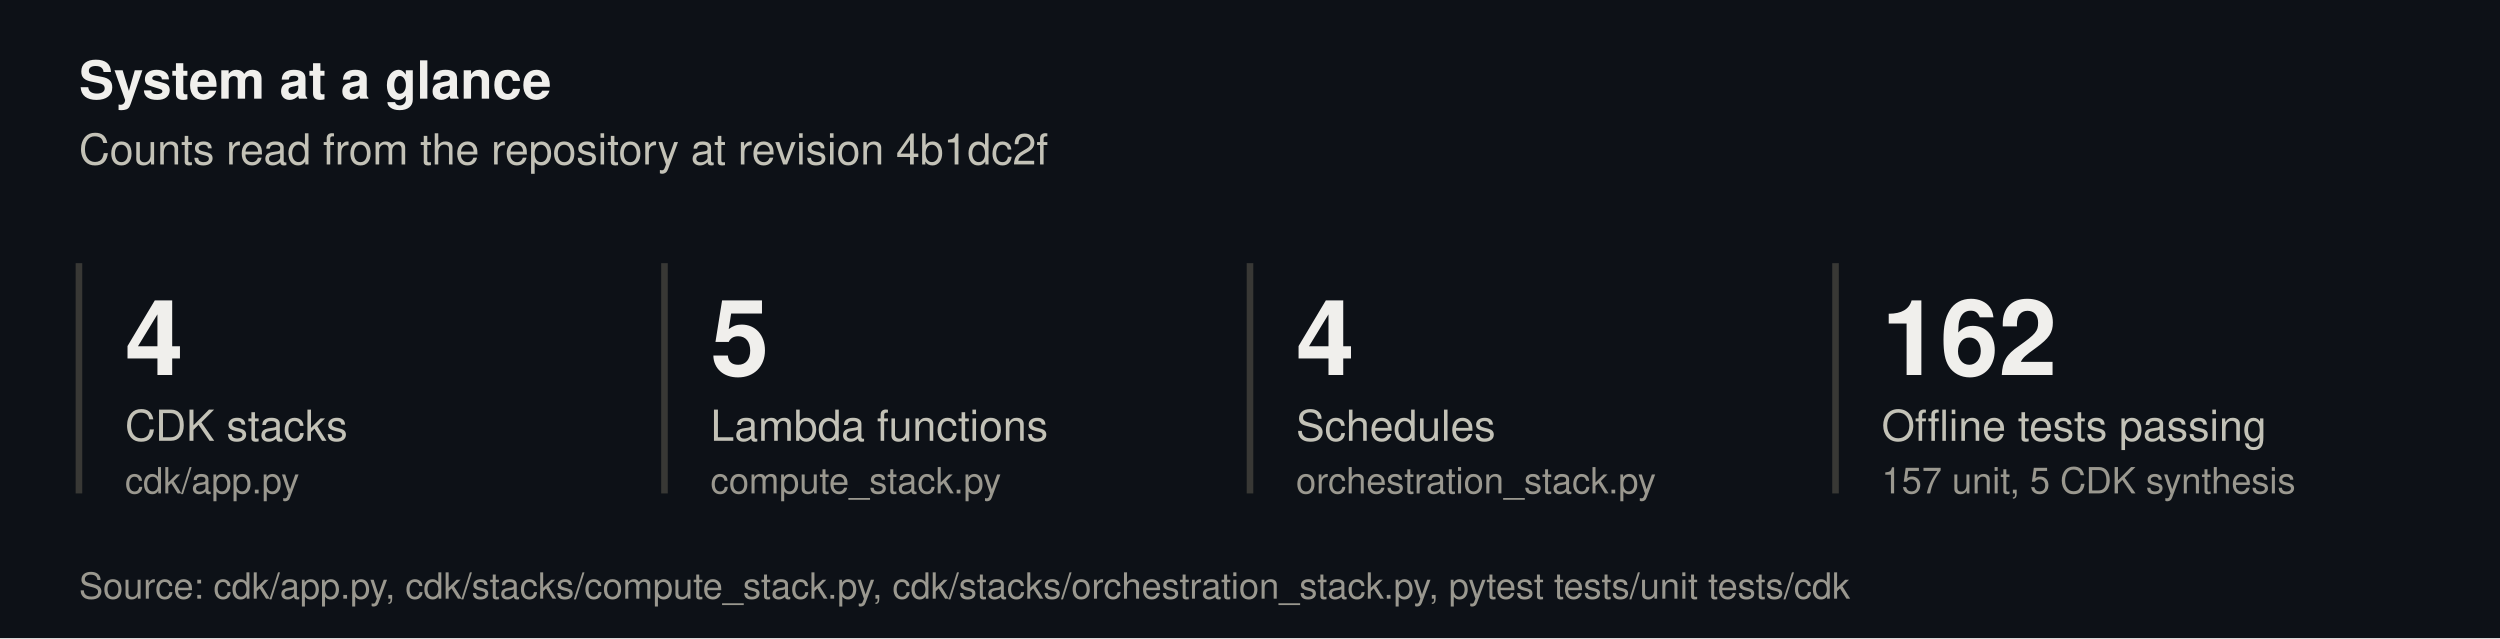
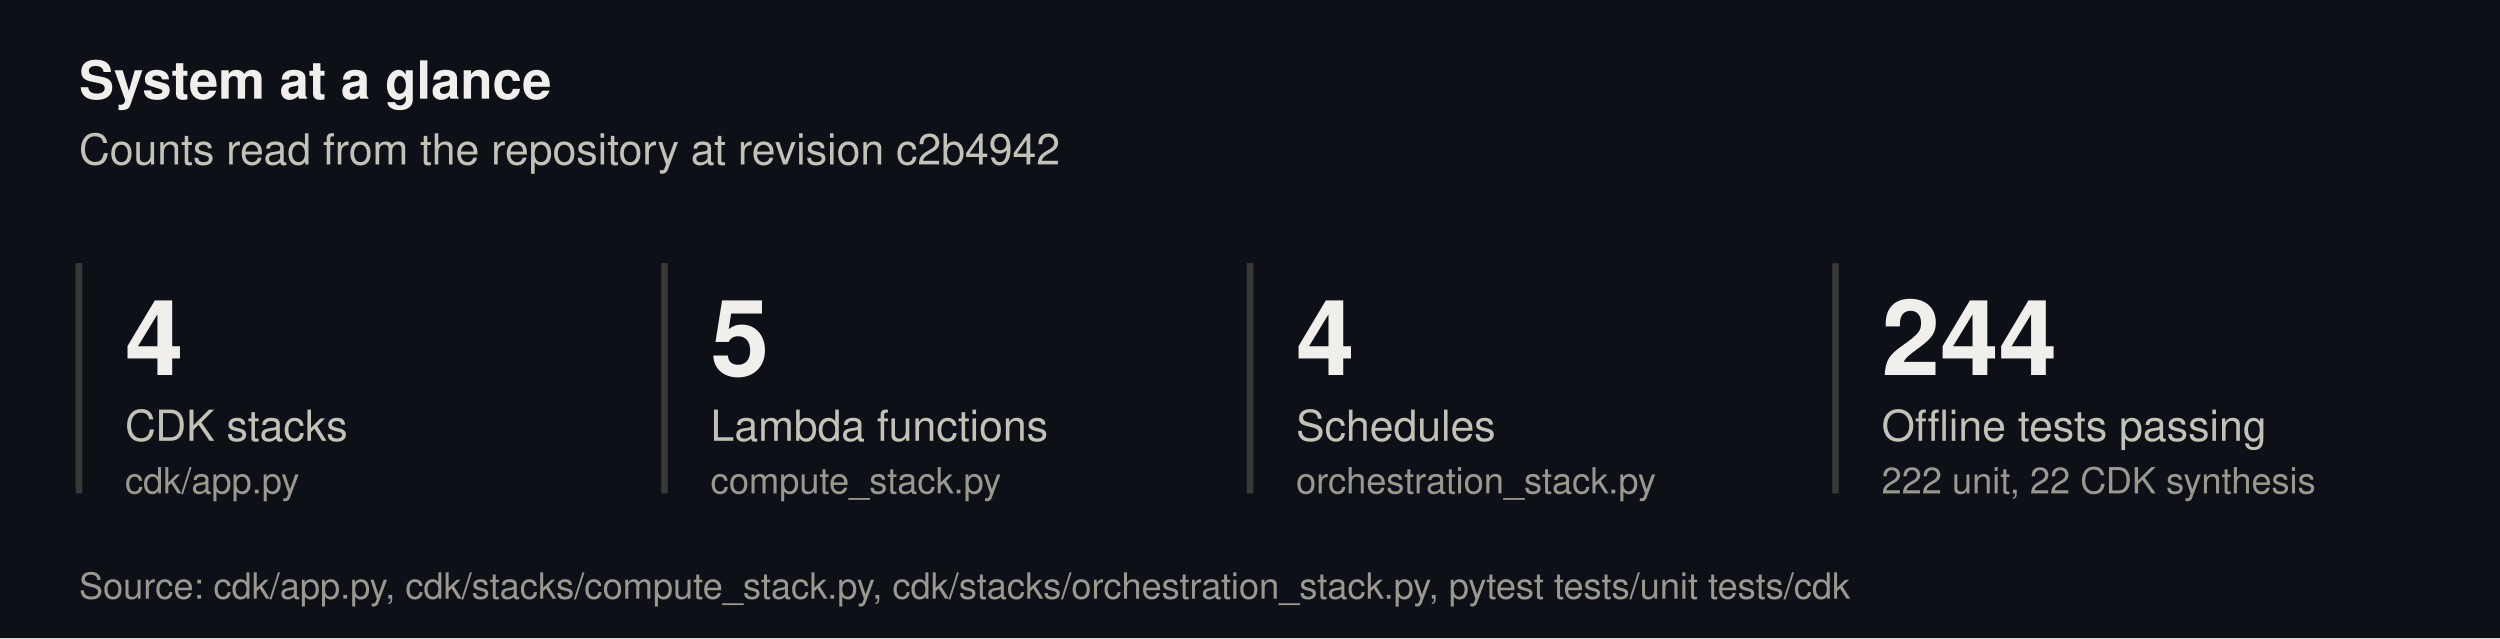
<svg xmlns="http://www.w3.org/2000/svg" viewBox="0 0 760 194" width="760" height="194" font-family="system-ui, -apple-system, 'Segoe UI', Helvetica, Arial, sans-serif" role="img">
  <rect width="100%" height="100%" fill="#0d1117" />
  <text x="24.0" y="30.0" font-size="16" font-weight="600" fill="#f0efec" text-anchor="start">System at a glance</text>
-   <text x="24.0" y="50.0" font-size="13" font-weight="400" fill="#c3c2b7" text-anchor="start">Counts read from the repository at revision 4b1dc2f</text>
+   <text x="24.0" y="50.0" font-size="13" font-weight="400" fill="#c3c2b7" text-anchor="start">Counts read from the repository at revision c2b4942</text>
  <line x1="24.0" y1="80.0" x2="24.0" y2="150.0" stroke="#383835" stroke-width="2" />
  <text x="38.0" y="114.0" font-size="32" font-weight="600" fill="#f0efec" text-anchor="start">4</text>
  <text x="38.0" y="134.0" font-size="13" font-weight="400" fill="#c3c2b7" text-anchor="start">CDK stacks</text>
  <text x="38.0" y="150.0" font-size="11" font-weight="400" fill="#9a988f" text-anchor="start">cdk/app.py</text>
  <line x1="202.0" y1="80.0" x2="202.0" y2="150.0" stroke="#383835" stroke-width="2" />
  <text x="216.0" y="114.0" font-size="32" font-weight="600" fill="#f0efec" text-anchor="start">5</text>
  <text x="216.0" y="134.0" font-size="13" font-weight="400" fill="#c3c2b7" text-anchor="start">Lambda functions</text>
  <text x="216.0" y="150.0" font-size="11" font-weight="400" fill="#9a988f" text-anchor="start">compute_stack.py</text>
  <line x1="380.0" y1="80.0" x2="380.0" y2="150.0" stroke="#383835" stroke-width="2" />
  <text x="394.0" y="114.0" font-size="32" font-weight="600" fill="#f0efec" text-anchor="start">4</text>
  <text x="394.0" y="134.0" font-size="13" font-weight="400" fill="#c3c2b7" text-anchor="start">Schedules</text>
  <text x="394.0" y="150.0" font-size="11" font-weight="400" fill="#9a988f" text-anchor="start">orchestration_stack.py</text>
  <line x1="558.0" y1="80.0" x2="558.0" y2="150.0" stroke="#383835" stroke-width="2" />
-   <text x="572.0" y="114.0" font-size="32" font-weight="600" fill="#f0efec" text-anchor="start">162</text>
+   <text x="572.0" y="114.0" font-size="32" font-weight="600" fill="#f0efec" text-anchor="start">244</text>
  <text x="572.0" y="134.0" font-size="13" font-weight="400" fill="#c3c2b7" text-anchor="start">Offline tests passing</text>
-   <text x="572.0" y="150.0" font-size="11" font-weight="400" fill="#9a988f" text-anchor="start">157 unit, 5 CDK synthesis</text>
+   <text x="572.0" y="150.0" font-size="11" font-weight="400" fill="#9a988f" text-anchor="start">222 unit, 22 CDK synthesis</text>
  <text x="24.0" y="182.0" font-size="11" font-weight="400" fill="#9a988f" text-anchor="start">Source: cdk/app.py, cdk/stacks/compute_stack.py, cdk/stacks/orchestration_stack.py, pytest tests/unit tests/cdk</text>
</svg>
